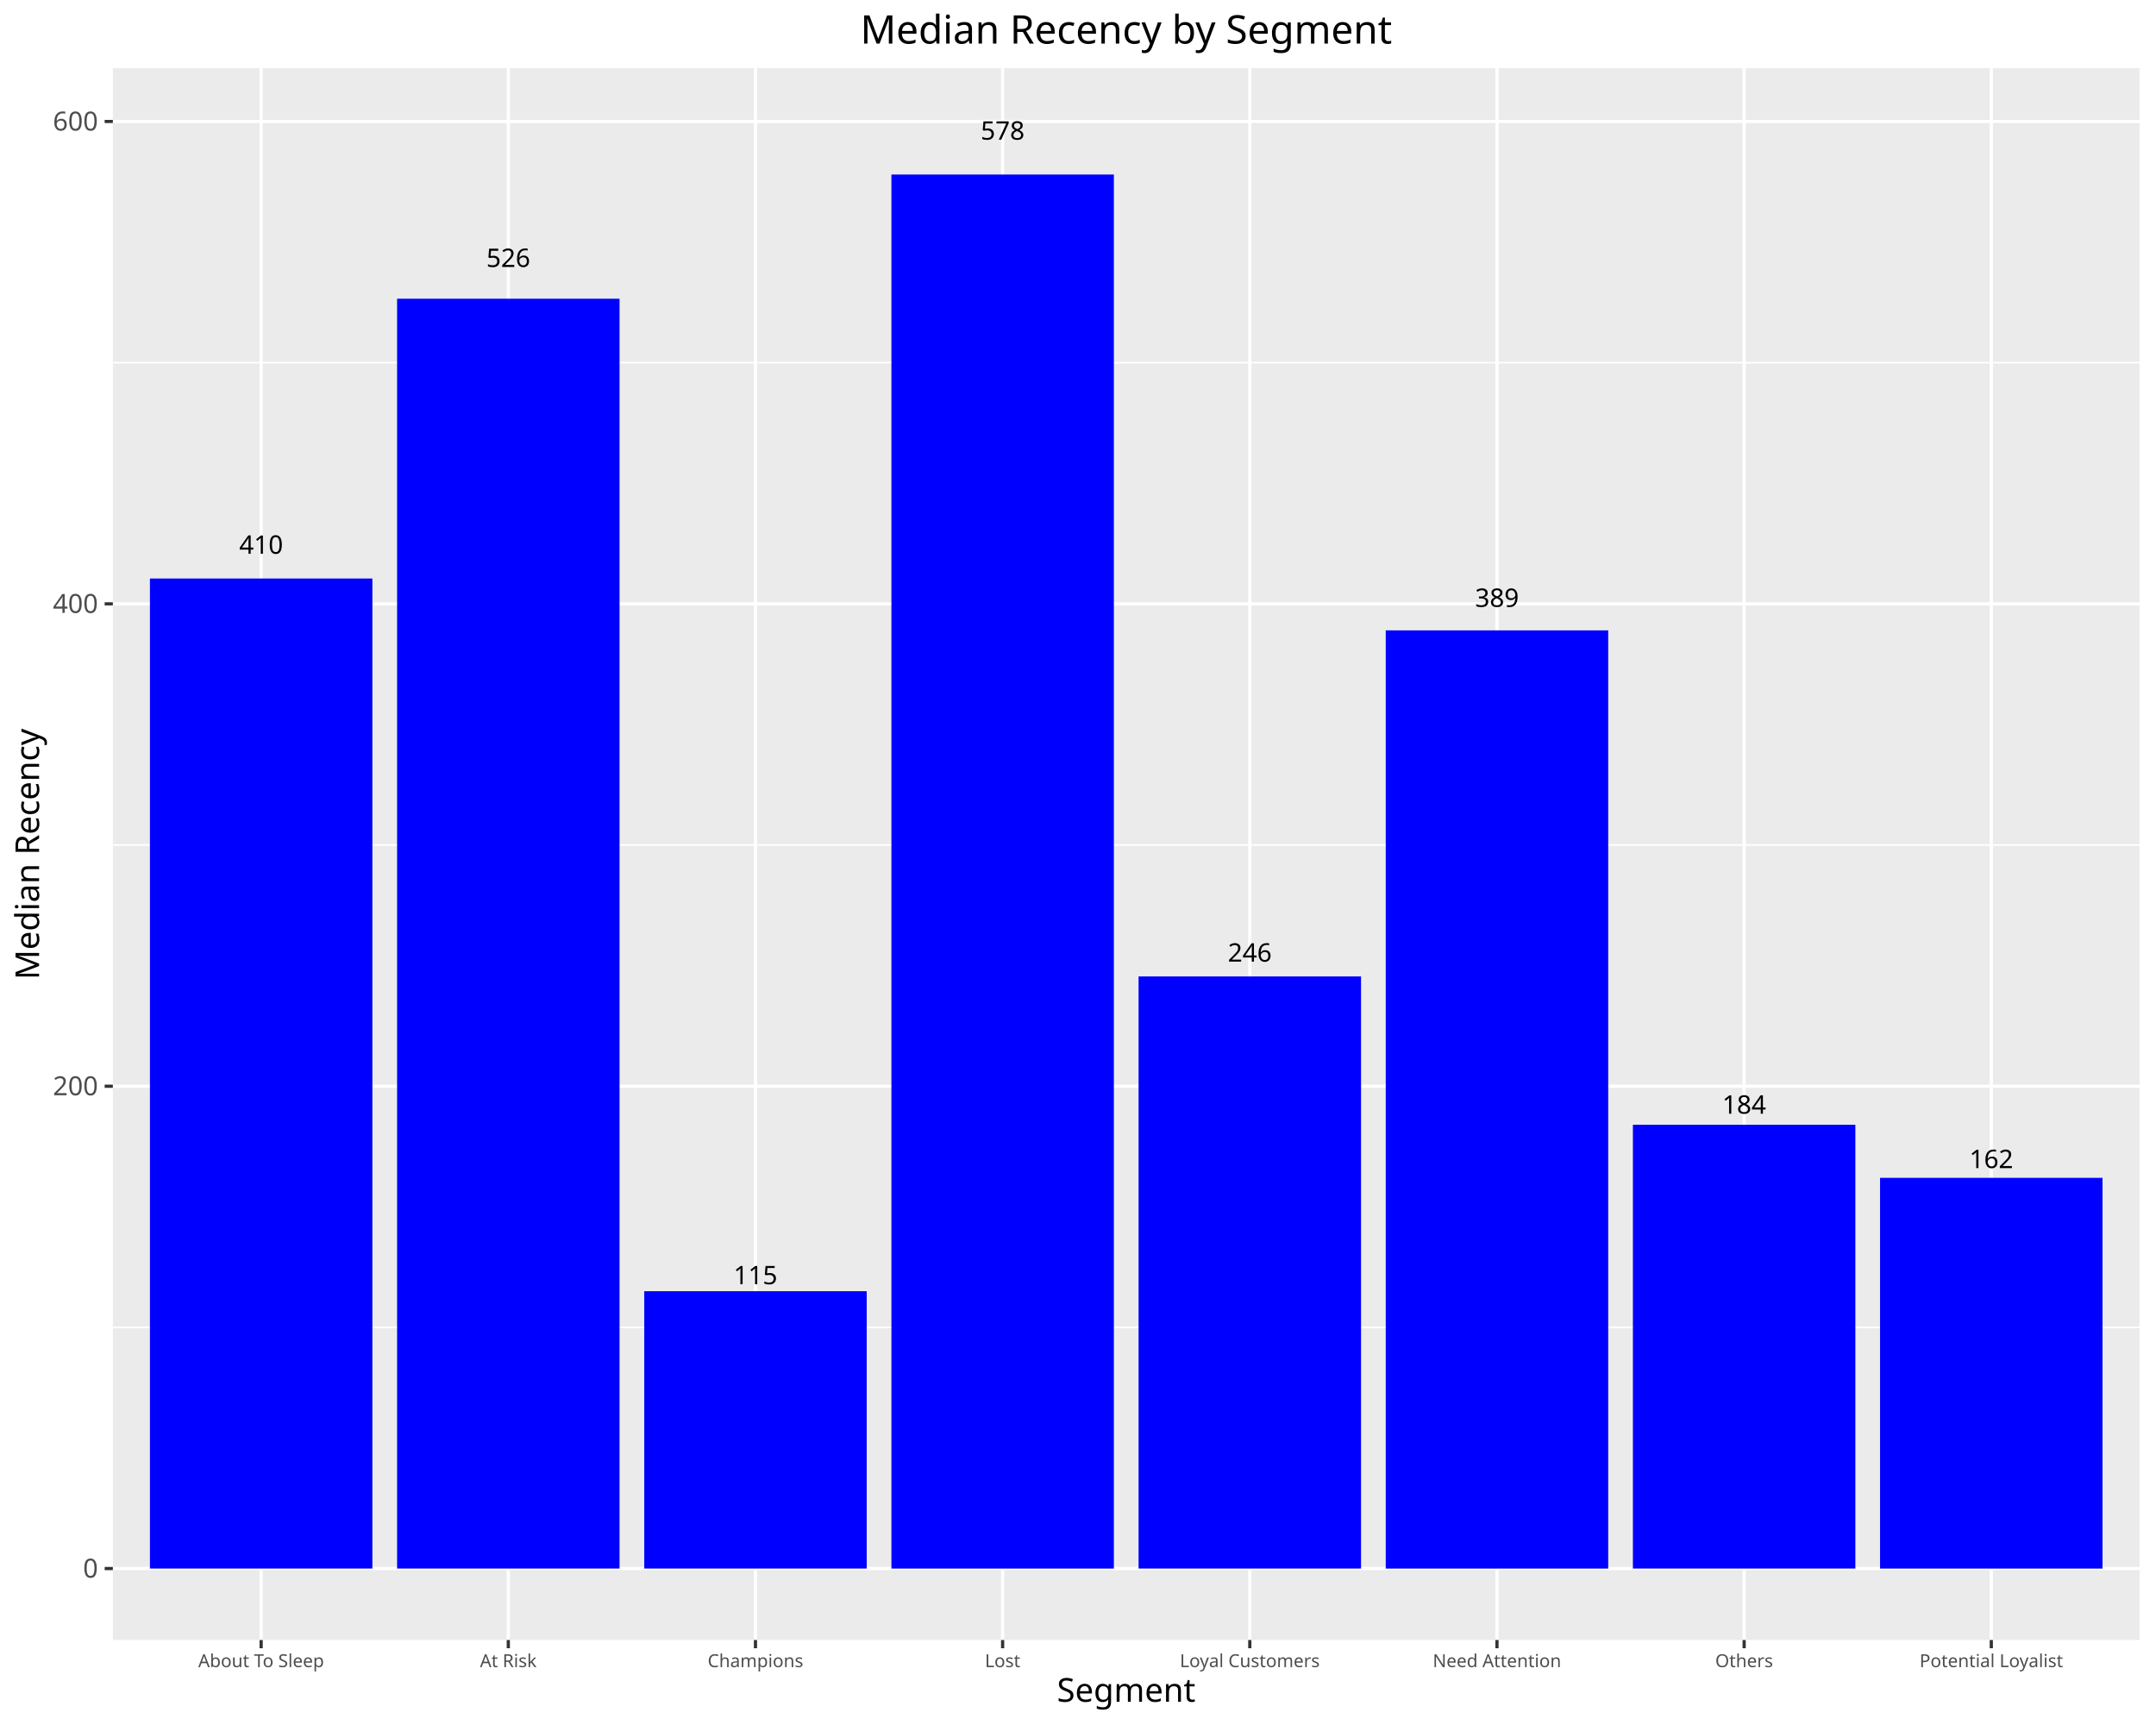
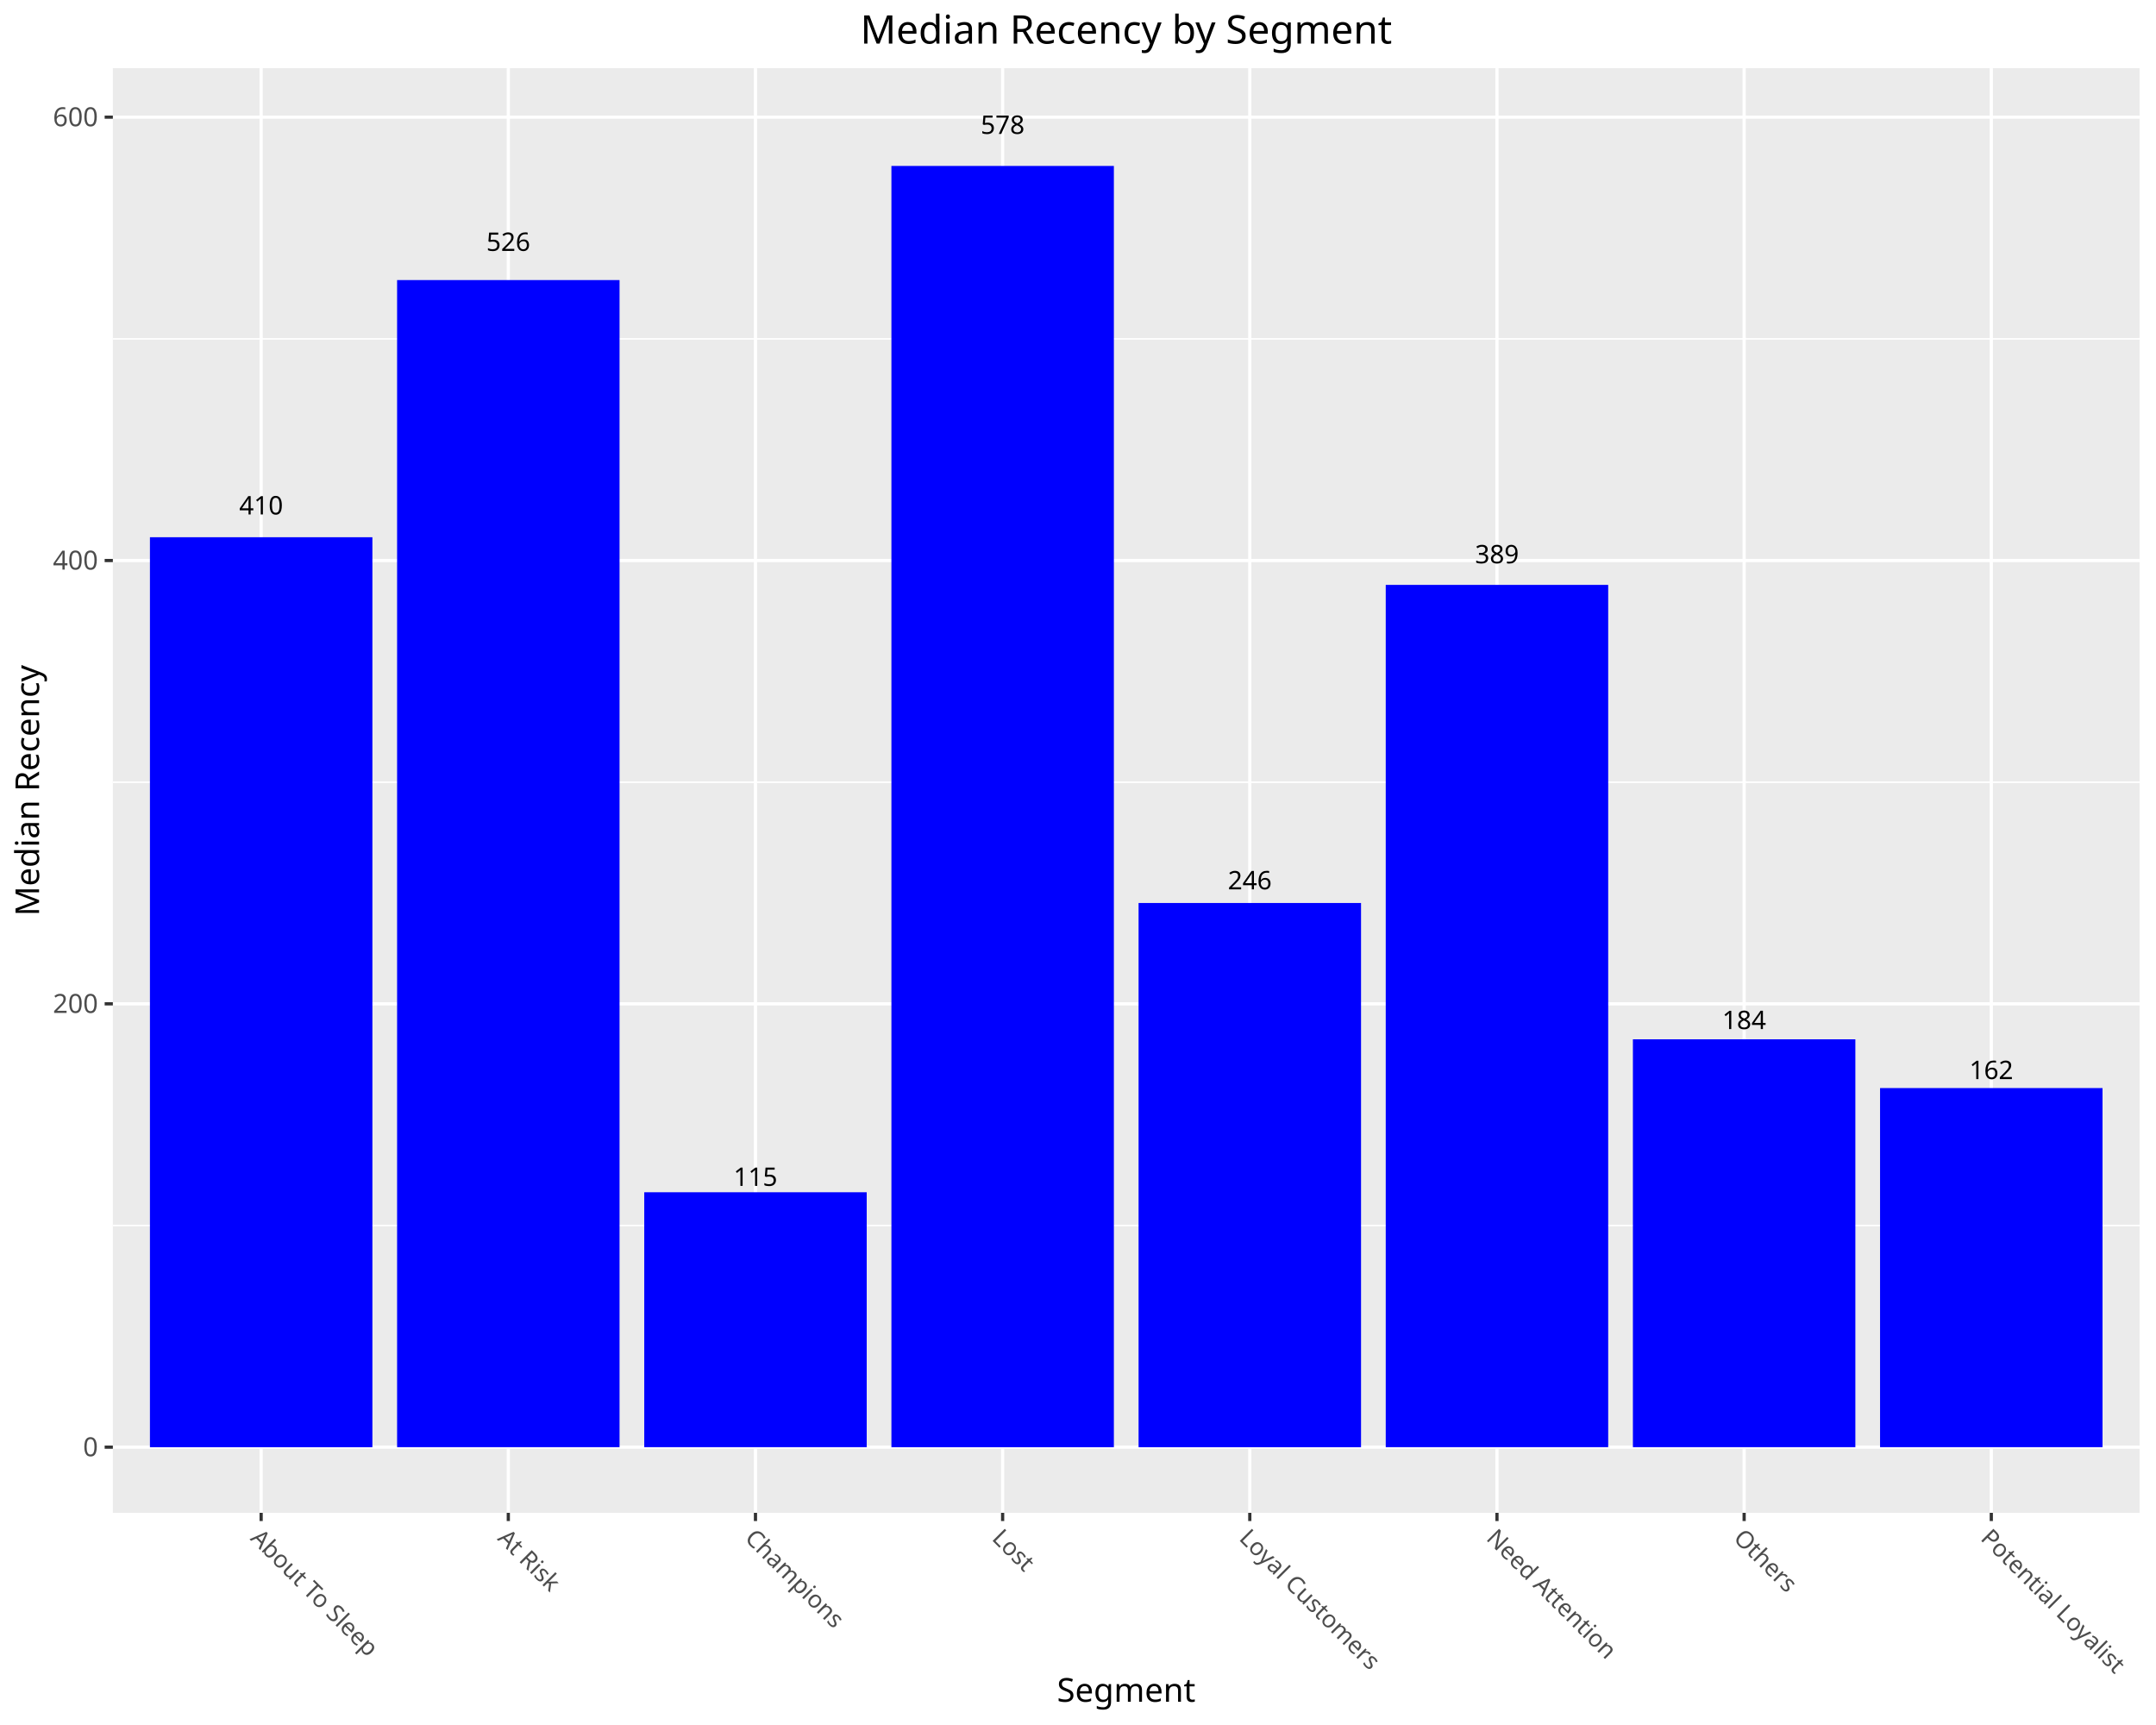
<svg xmlns="http://www.w3.org/2000/svg" class="svglite" data-engine-version="2.0" width="720.00pt" height="576.00pt" viewBox="0 0 720.00 576.00">
  <defs>
    <style type="text/css">
    .svglite line, .svglite polyline, .svglite polygon, .svglite path, .svglite rect, .svglite circle {
      fill: none;
      stroke: #000000;
      stroke-linecap: round;
      stroke-linejoin: round;
      stroke-miterlimit: 10.00;
    }
  </style>
  </defs>
  <rect width="100%" height="100%" style="stroke: none; fill: #FFFFFF;" />
  <defs>
    <clipPath id="cpMC4wMHw3MjAuMDB8MC4wMHw1NzYuMDA=">
      <rect x="0.00" y="0.00" width="720.00" height="576.00" />
    </clipPath>
  </defs>
  <g clip-path="url(#cpMC4wMHw3MjAuMDB8MC4wMHw1NzYuMDA=)">
    <rect x="0.00" y="0.00" width="720.00" height="576.00" style="stroke-width: 1.07; stroke: #FFFFFF; fill: #FFFFFF;" />
  </g>
  <defs>
-     <clipPath id="cpMzcuNjl8NzE0LjUyfDIyLjc4fDU0Ny42Mg==">
-       <rect x="37.69" y="22.78" width="676.83" height="524.84" />
+     <clipPath id="cpMzcuNjl8NzE0LjUyfDIyLjc4fDUwNS4xNg==">
+       <rect x="37.69" y="22.78" width="676.83" height="482.38" />
    </clipPath>
  </defs>
-   <g clip-path="url(#cpMzcuNjl8NzE0LjUyfDIyLjc4fDU0Ny42Mg==)">
-     <rect x="37.69" y="22.78" width="676.83" height="524.84" style="stroke-width: 1.07; stroke: none; fill: #EBEBEB;" />
-     <polyline points="37.69,443.23 714.52,443.23 " style="stroke-width: 0.53; stroke: #FFFFFF; stroke-linecap: butt;" />
-     <polyline points="37.69,282.16 714.52,282.16 " style="stroke-width: 0.53; stroke: #FFFFFF; stroke-linecap: butt;" />
-     <polyline points="37.69,121.09 714.52,121.09 " style="stroke-width: 0.53; stroke: #FFFFFF; stroke-linecap: butt;" />
-     <polyline points="37.69,523.76 714.52,523.76 " style="stroke-width: 1.07; stroke: #FFFFFF; stroke-linecap: butt;" />
-     <polyline points="37.69,362.70 714.52,362.70 " style="stroke-width: 1.07; stroke: #FFFFFF; stroke-linecap: butt;" />
-     <polyline points="37.69,201.63 714.52,201.63 " style="stroke-width: 1.07; stroke: #FFFFFF; stroke-linecap: butt;" />
-     <polyline points="37.69,40.56 714.52,40.56 " style="stroke-width: 1.07; stroke: #FFFFFF; stroke-linecap: butt;" />
-     <polyline points="87.21,547.62 87.21,22.78 " style="stroke-width: 1.07; stroke: #FFFFFF; stroke-linecap: butt;" />
-     <polyline points="169.75,547.62 169.75,22.78 " style="stroke-width: 1.07; stroke: #FFFFFF; stroke-linecap: butt;" />
-     <polyline points="252.29,547.62 252.29,22.78 " style="stroke-width: 1.07; stroke: #FFFFFF; stroke-linecap: butt;" />
-     <polyline points="334.83,547.62 334.83,22.78 " style="stroke-width: 1.07; stroke: #FFFFFF; stroke-linecap: butt;" />
-     <polyline points="417.37,547.62 417.37,22.78 " style="stroke-width: 1.07; stroke: #FFFFFF; stroke-linecap: butt;" />
-     <polyline points="499.92,547.62 499.92,22.78 " style="stroke-width: 1.07; stroke: #FFFFFF; stroke-linecap: butt;" />
-     <polyline points="582.46,547.62 582.46,22.78 " style="stroke-width: 1.07; stroke: #FFFFFF; stroke-linecap: butt;" />
-     <polyline points="665.00,547.62 665.00,22.78 " style="stroke-width: 1.07; stroke: #FFFFFF; stroke-linecap: butt;" />
-     <rect x="215.15" y="431.15" width="74.29" height="92.61" style="stroke-width: 1.07; stroke: none; stroke-linecap: butt; stroke-linejoin: miter; fill: #0000FF;" />
-     <rect x="627.85" y="393.30" width="74.29" height="130.47" style="stroke-width: 1.07; stroke: none; stroke-linecap: butt; stroke-linejoin: miter; fill: #0000FF;" />
-     <rect x="545.31" y="375.58" width="74.29" height="148.18" style="stroke-width: 1.07; stroke: none; stroke-linecap: butt; stroke-linejoin: miter; fill: #0000FF;" />
-     <rect x="380.23" y="326.05" width="74.29" height="197.71" style="stroke-width: 1.07; stroke: none; stroke-linecap: butt; stroke-linejoin: miter; fill: #0000FF;" />
-     <rect x="462.77" y="210.49" width="74.29" height="313.28" style="stroke-width: 1.07; stroke: none; stroke-linecap: butt; stroke-linejoin: miter; fill: #0000FF;" />
-     <rect x="50.07" y="193.17" width="74.29" height="330.59" style="stroke-width: 1.07; stroke: none; stroke-linecap: butt; stroke-linejoin: miter; fill: #0000FF;" />
-     <rect x="132.61" y="99.75" width="74.29" height="424.01" style="stroke-width: 1.07; stroke: none; stroke-linecap: butt; stroke-linejoin: miter; fill: #0000FF;" />
-     <rect x="297.69" y="58.28" width="74.29" height="465.49" style="stroke-width: 1.07; stroke: none; stroke-linecap: butt; stroke-linejoin: miter; fill: #0000FF;" />
-     <text x="252.29" y="428.83" text-anchor="middle" style="font-size: 8.54px; font-family: sans;" textLength="14.24px" lengthAdjust="spacingAndGlyphs">115</text>
-     <text x="665.00" y="390.04" text-anchor="middle" style="font-size: 8.54px; font-family: sans;" textLength="14.24px" lengthAdjust="spacingAndGlyphs">162</text>
-     <text x="582.46" y="371.88" text-anchor="middle" style="font-size: 8.54px; font-family: sans;" textLength="14.24px" lengthAdjust="spacingAndGlyphs">184</text>
-     <text x="417.37" y="321.11" text-anchor="middle" style="font-size: 8.54px; font-family: sans;" textLength="14.24px" lengthAdjust="spacingAndGlyphs">246</text>
-     <text x="499.92" y="202.65" text-anchor="middle" style="font-size: 8.54px; font-family: sans;" textLength="14.24px" lengthAdjust="spacingAndGlyphs">389</text>
-     <text x="87.21" y="184.91" text-anchor="middle" style="font-size: 8.54px; font-family: sans;" textLength="14.24px" lengthAdjust="spacingAndGlyphs">410</text>
-     <text x="169.75" y="89.15" text-anchor="middle" style="font-size: 8.54px; font-family: sans;" textLength="14.24px" lengthAdjust="spacingAndGlyphs">526</text>
-     <text x="334.83" y="46.64" text-anchor="middle" style="font-size: 8.54px; font-family: sans;" textLength="14.24px" lengthAdjust="spacingAndGlyphs">578</text>
+   <g clip-path="url(#cpMzcuNjl8NzE0LjUyfDIyLjc4fDUwNS4xNg==)">
+     <rect x="37.69" y="22.78" width="676.83" height="482.38" style="stroke-width: 1.07; stroke: none; fill: #EBEBEB;" />
+     <polyline points="37.69,409.21 714.52,409.21 " style="stroke-width: 0.53; stroke: #FFFFFF; stroke-linecap: butt;" />
+     <polyline points="37.69,261.18 714.52,261.18 " style="stroke-width: 0.53; stroke: #FFFFFF; stroke-linecap: butt;" />
+     <polyline points="37.69,113.14 714.52,113.14 " style="stroke-width: 0.53; stroke: #FFFFFF; stroke-linecap: butt;" />
+     <polyline points="37.69,483.23 714.52,483.23 " style="stroke-width: 1.07; stroke: #FFFFFF; stroke-linecap: butt;" />
+     <polyline points="37.69,335.20 714.52,335.20 " style="stroke-width: 1.07; stroke: #FFFFFF; stroke-linecap: butt;" />
+     <polyline points="37.69,187.16 714.52,187.16 " style="stroke-width: 1.07; stroke: #FFFFFF; stroke-linecap: butt;" />
+     <polyline points="37.69,39.12 714.52,39.12 " style="stroke-width: 1.07; stroke: #FFFFFF; stroke-linecap: butt;" />
+     <polyline points="87.21,505.16 87.21,22.78 " style="stroke-width: 1.07; stroke: #FFFFFF; stroke-linecap: butt;" />
+     <polyline points="169.75,505.16 169.75,22.78 " style="stroke-width: 1.07; stroke: #FFFFFF; stroke-linecap: butt;" />
+     <polyline points="252.29,505.16 252.29,22.78 " style="stroke-width: 1.07; stroke: #FFFFFF; stroke-linecap: butt;" />
+     <polyline points="334.83,505.16 334.83,22.78 " style="stroke-width: 1.07; stroke: #FFFFFF; stroke-linecap: butt;" />
+     <polyline points="417.37,505.16 417.37,22.78 " style="stroke-width: 1.07; stroke: #FFFFFF; stroke-linecap: butt;" />
+     <polyline points="499.92,505.16 499.92,22.78 " style="stroke-width: 1.07; stroke: #FFFFFF; stroke-linecap: butt;" />
+     <polyline points="582.46,505.16 582.46,22.78 " style="stroke-width: 1.07; stroke: #FFFFFF; stroke-linecap: butt;" />
+     <polyline points="665.00,505.16 665.00,22.78 " style="stroke-width: 1.07; stroke: #FFFFFF; stroke-linecap: butt;" />
+     <rect x="215.15" y="398.11" width="74.29" height="85.12" style="stroke-width: 1.07; stroke: none; stroke-linecap: butt; stroke-linejoin: miter; fill: #0000FF;" />
+     <rect x="627.85" y="363.32" width="74.29" height="119.91" style="stroke-width: 1.07; stroke: none; stroke-linecap: butt; stroke-linejoin: miter; fill: #0000FF;" />
+     <rect x="545.31" y="347.04" width="74.29" height="136.19" style="stroke-width: 1.07; stroke: none; stroke-linecap: butt; stroke-linejoin: miter; fill: #0000FF;" />
+     <rect x="380.23" y="301.52" width="74.29" height="181.72" style="stroke-width: 1.07; stroke: none; stroke-linecap: butt; stroke-linejoin: miter; fill: #0000FF;" />
+     <rect x="462.77" y="195.30" width="74.29" height="287.93" style="stroke-width: 1.07; stroke: none; stroke-linecap: butt; stroke-linejoin: miter; fill: #0000FF;" />
+     <rect x="50.07" y="179.39" width="74.29" height="303.85" style="stroke-width: 1.07; stroke: none; stroke-linecap: butt; stroke-linejoin: miter; fill: #0000FF;" />
+     <rect x="132.61" y="93.52" width="74.29" height="389.71" style="stroke-width: 1.07; stroke: none; stroke-linecap: butt; stroke-linejoin: miter; fill: #0000FF;" />
+     <rect x="297.69" y="55.41" width="74.29" height="427.83" style="stroke-width: 1.07; stroke: none; stroke-linecap: butt; stroke-linejoin: miter; fill: #0000FF;" />
+     <text x="252.29" y="395.98" text-anchor="middle" style="font-size: 8.54px; font-family: sans;" textLength="14.24px" lengthAdjust="spacingAndGlyphs">115</text>
+     <text x="665.00" y="360.32" text-anchor="middle" style="font-size: 8.54px; font-family: sans;" textLength="14.24px" lengthAdjust="spacingAndGlyphs">162</text>
+     <text x="582.46" y="343.63" text-anchor="middle" style="font-size: 8.54px; font-family: sans;" textLength="14.24px" lengthAdjust="spacingAndGlyphs">184</text>
+     <text x="417.37" y="296.97" text-anchor="middle" style="font-size: 8.54px; font-family: sans;" textLength="14.24px" lengthAdjust="spacingAndGlyphs">246</text>
+     <text x="499.92" y="188.10" text-anchor="middle" style="font-size: 8.54px; font-family: sans;" textLength="14.24px" lengthAdjust="spacingAndGlyphs">389</text>
+     <text x="87.21" y="171.79" text-anchor="middle" style="font-size: 8.54px; font-family: sans;" textLength="14.24px" lengthAdjust="spacingAndGlyphs">410</text>
+     <text x="169.75" y="83.78" text-anchor="middle" style="font-size: 8.54px; font-family: sans;" textLength="14.24px" lengthAdjust="spacingAndGlyphs">526</text>
+     <text x="334.83" y="44.71" text-anchor="middle" style="font-size: 8.54px; font-family: sans;" textLength="14.24px" lengthAdjust="spacingAndGlyphs">578</text>
  </g>
  <g clip-path="url(#cpMC4wMHw3MjAuMDB8MC4wMHw1NzYuMDA=)">
-     <text x="32.76" y="526.79" text-anchor="end" style="font-size: 8.80px; fill: #4D4D4D; font-family: sans;" textLength="4.89px" lengthAdjust="spacingAndGlyphs">0</text>
-     <text x="32.76" y="365.72" text-anchor="end" style="font-size: 8.80px; fill: #4D4D4D; font-family: sans;" textLength="14.68px" lengthAdjust="spacingAndGlyphs">200</text>
-     <text x="32.76" y="204.66" text-anchor="end" style="font-size: 8.80px; fill: #4D4D4D; font-family: sans;" textLength="14.68px" lengthAdjust="spacingAndGlyphs">400</text>
-     <text x="32.76" y="43.59" text-anchor="end" style="font-size: 8.80px; fill: #4D4D4D; font-family: sans;" textLength="14.68px" lengthAdjust="spacingAndGlyphs">600</text>
-     <polyline points="34.95,523.76 37.69,523.76 " style="stroke-width: 1.07; stroke: #333333; stroke-linecap: butt;" />
-     <polyline points="34.95,362.70 37.69,362.70 " style="stroke-width: 1.07; stroke: #333333; stroke-linecap: butt;" />
-     <polyline points="34.95,201.63 37.69,201.63 " style="stroke-width: 1.07; stroke: #333333; stroke-linecap: butt;" />
-     <polyline points="34.95,40.56 37.69,40.56 " style="stroke-width: 1.07; stroke: #333333; stroke-linecap: butt;" />
-     <polyline points="87.21,550.36 87.21,547.62 " style="stroke-width: 1.07; stroke: #333333; stroke-linecap: butt;" />
-     <polyline points="169.75,550.36 169.75,547.62 " style="stroke-width: 1.07; stroke: #333333; stroke-linecap: butt;" />
-     <polyline points="252.29,550.36 252.29,547.62 " style="stroke-width: 1.07; stroke: #333333; stroke-linecap: butt;" />
-     <polyline points="334.83,550.36 334.83,547.62 " style="stroke-width: 1.07; stroke: #333333; stroke-linecap: butt;" />
-     <polyline points="417.37,550.36 417.37,547.62 " style="stroke-width: 1.07; stroke: #333333; stroke-linecap: butt;" />
-     <polyline points="499.92,550.36 499.92,547.62 " style="stroke-width: 1.07; stroke: #333333; stroke-linecap: butt;" />
-     <polyline points="582.46,550.36 582.46,547.62 " style="stroke-width: 1.07; stroke: #333333; stroke-linecap: butt;" />
-     <polyline points="665.00,550.36 665.00,547.62 " style="stroke-width: 1.07; stroke: #333333; stroke-linecap: butt;" />
-     <text x="87.21" y="556.68" text-anchor="middle" style="font-size: 6.00px; fill: #4D4D4D; font-family: sans;" textLength="41.36px" lengthAdjust="spacingAndGlyphs">About To Sleep</text>
-     <text x="169.75" y="556.68" text-anchor="middle" style="font-size: 6.00px; fill: #4D4D4D; font-family: sans;" textLength="19.01px" lengthAdjust="spacingAndGlyphs">At Risk</text>
-     <text x="252.29" y="556.68" text-anchor="middle" style="font-size: 6.00px; fill: #4D4D4D; font-family: sans;" textLength="30.36px" lengthAdjust="spacingAndGlyphs">Champions</text>
-     <text x="334.83" y="556.68" text-anchor="middle" style="font-size: 6.00px; fill: #4D4D4D; font-family: sans;" textLength="11.34px" lengthAdjust="spacingAndGlyphs">Lost</text>
-     <text x="417.37" y="556.68" text-anchor="middle" style="font-size: 6.00px; fill: #4D4D4D; font-family: sans;" textLength="45.03px" lengthAdjust="spacingAndGlyphs">Loyal Customers</text>
-     <text x="499.92" y="556.68" text-anchor="middle" style="font-size: 6.00px; fill: #4D4D4D; font-family: sans;" textLength="39.70px" lengthAdjust="spacingAndGlyphs">Need Attention</text>
-     <text x="582.46" y="556.68" text-anchor="middle" style="font-size: 6.00px; fill: #4D4D4D; font-family: sans;" textLength="18.01px" lengthAdjust="spacingAndGlyphs">Others</text>
-     <text x="665.00" y="556.68" text-anchor="middle" style="font-size: 6.00px; fill: #4D4D4D; font-family: sans;" textLength="45.36px" lengthAdjust="spacingAndGlyphs">Potential Loyalist</text>
+     <text x="32.76" y="486.26" text-anchor="end" style="font-size: 8.80px; fill: #4D4D4D; font-family: sans;" textLength="4.89px" lengthAdjust="spacingAndGlyphs">0</text>
+     <text x="32.76" y="338.22" text-anchor="end" style="font-size: 8.80px; fill: #4D4D4D; font-family: sans;" textLength="14.68px" lengthAdjust="spacingAndGlyphs">200</text>
+     <text x="32.76" y="190.19" text-anchor="end" style="font-size: 8.80px; fill: #4D4D4D; font-family: sans;" textLength="14.68px" lengthAdjust="spacingAndGlyphs">400</text>
+     <text x="32.76" y="42.15" text-anchor="end" style="font-size: 8.80px; fill: #4D4D4D; font-family: sans;" textLength="14.68px" lengthAdjust="spacingAndGlyphs">600</text>
+     <polyline points="34.95,483.23 37.69,483.23 " style="stroke-width: 1.07; stroke: #333333; stroke-linecap: butt;" />
+     <polyline points="34.95,335.20 37.69,335.20 " style="stroke-width: 1.07; stroke: #333333; stroke-linecap: butt;" />
+     <polyline points="34.95,187.16 37.69,187.16 " style="stroke-width: 1.07; stroke: #333333; stroke-linecap: butt;" />
+     <polyline points="34.95,39.12 37.69,39.12 " style="stroke-width: 1.07; stroke: #333333; stroke-linecap: butt;" />
+     <polyline points="87.21,507.90 87.21,505.16 " style="stroke-width: 1.07; stroke: #333333; stroke-linecap: butt;" />
+     <polyline points="169.75,507.90 169.75,505.16 " style="stroke-width: 1.07; stroke: #333333; stroke-linecap: butt;" />
+     <polyline points="252.29,507.90 252.29,505.16 " style="stroke-width: 1.07; stroke: #333333; stroke-linecap: butt;" />
+     <polyline points="334.83,507.90 334.83,505.16 " style="stroke-width: 1.07; stroke: #333333; stroke-linecap: butt;" />
+     <polyline points="417.37,507.90 417.37,505.16 " style="stroke-width: 1.07; stroke: #333333; stroke-linecap: butt;" />
+     <polyline points="499.92,507.90 499.92,505.16 " style="stroke-width: 1.07; stroke: #333333; stroke-linecap: butt;" />
+     <polyline points="582.46,507.90 582.46,505.16 " style="stroke-width: 1.07; stroke: #333333; stroke-linecap: butt;" />
+     <polyline points="665.00,507.90 665.00,505.16 " style="stroke-width: 1.07; stroke: #333333; stroke-linecap: butt;" />
+     <text transform="translate(83.32,513.98) rotate(-315)" style="font-size: 8.00px; fill: #4D4D4D; font-family: sans;" textLength="55.15px" lengthAdjust="spacingAndGlyphs">About To Sleep</text>
+     <text transform="translate(165.86,513.98) rotate(-315)" style="font-size: 8.00px; fill: #4D4D4D; font-family: sans;" textLength="25.34px" lengthAdjust="spacingAndGlyphs">At Risk</text>
+     <text transform="translate(248.40,513.98) rotate(-315)" style="font-size: 8.00px; fill: #4D4D4D; font-family: sans;" textLength="40.47px" lengthAdjust="spacingAndGlyphs">Champions</text>
+     <text transform="translate(330.94,513.98) rotate(-315)" style="font-size: 8.00px; fill: #4D4D4D; font-family: sans;" textLength="15.12px" lengthAdjust="spacingAndGlyphs">Lost</text>
+     <text transform="translate(413.48,513.98) rotate(-315)" style="font-size: 8.00px; fill: #4D4D4D; font-family: sans;" textLength="60.04px" lengthAdjust="spacingAndGlyphs">Loyal Customers</text>
+     <text transform="translate(496.02,513.98) rotate(-315)" style="font-size: 8.00px; fill: #4D4D4D; font-family: sans;" textLength="52.93px" lengthAdjust="spacingAndGlyphs">Need Attention</text>
+     <text transform="translate(578.56,513.98) rotate(-315)" style="font-size: 8.00px; fill: #4D4D4D; font-family: sans;" textLength="24.01px" lengthAdjust="spacingAndGlyphs">Others</text>
+     <text transform="translate(661.10,513.98) rotate(-315)" style="font-size: 8.00px; fill: #4D4D4D; font-family: sans;" textLength="60.48px" lengthAdjust="spacingAndGlyphs">Potential Loyalist</text>
    <text x="376.10" y="568.24" text-anchor="middle" style="font-size: 11.00px; font-family: sans;" textLength="44.04px" lengthAdjust="spacingAndGlyphs">Segment</text>
-     <text transform="translate(13.05,285.20) rotate(-90)" text-anchor="middle" style="font-size: 11.00px; font-family: sans;" textLength="81.95px" lengthAdjust="spacingAndGlyphs">Median Recency</text>
+     <text transform="translate(13.05,263.97) rotate(-90)" text-anchor="middle" style="font-size: 11.00px; font-family: sans;" textLength="81.95px" lengthAdjust="spacingAndGlyphs">Median Recency</text>
    <text x="376.10" y="14.56" text-anchor="middle" style="font-size: 13.20px; font-family: sans;" textLength="176.13px" lengthAdjust="spacingAndGlyphs">Median Recency  by Segment</text>
  </g>
</svg>
